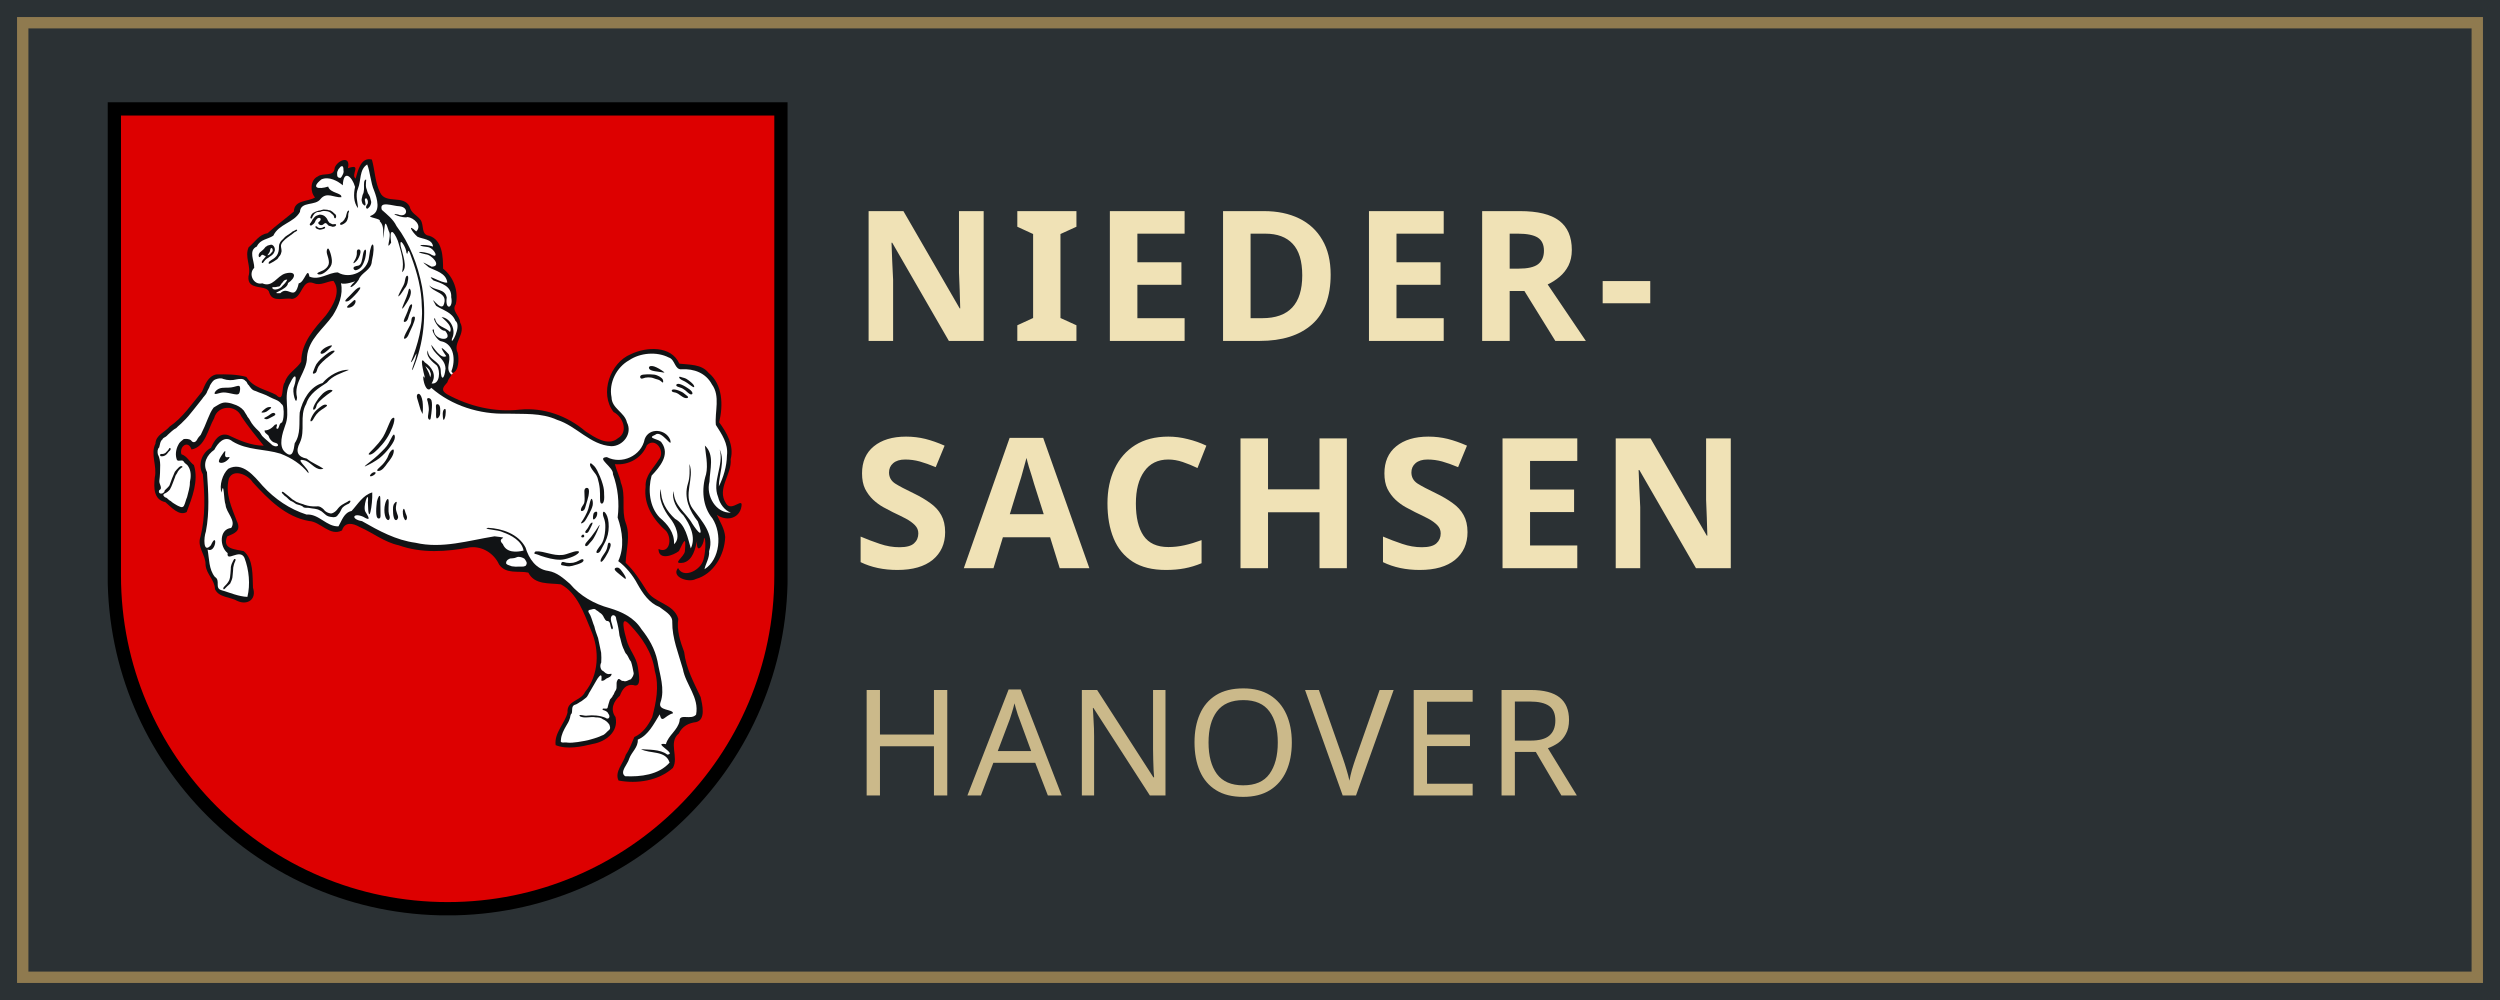
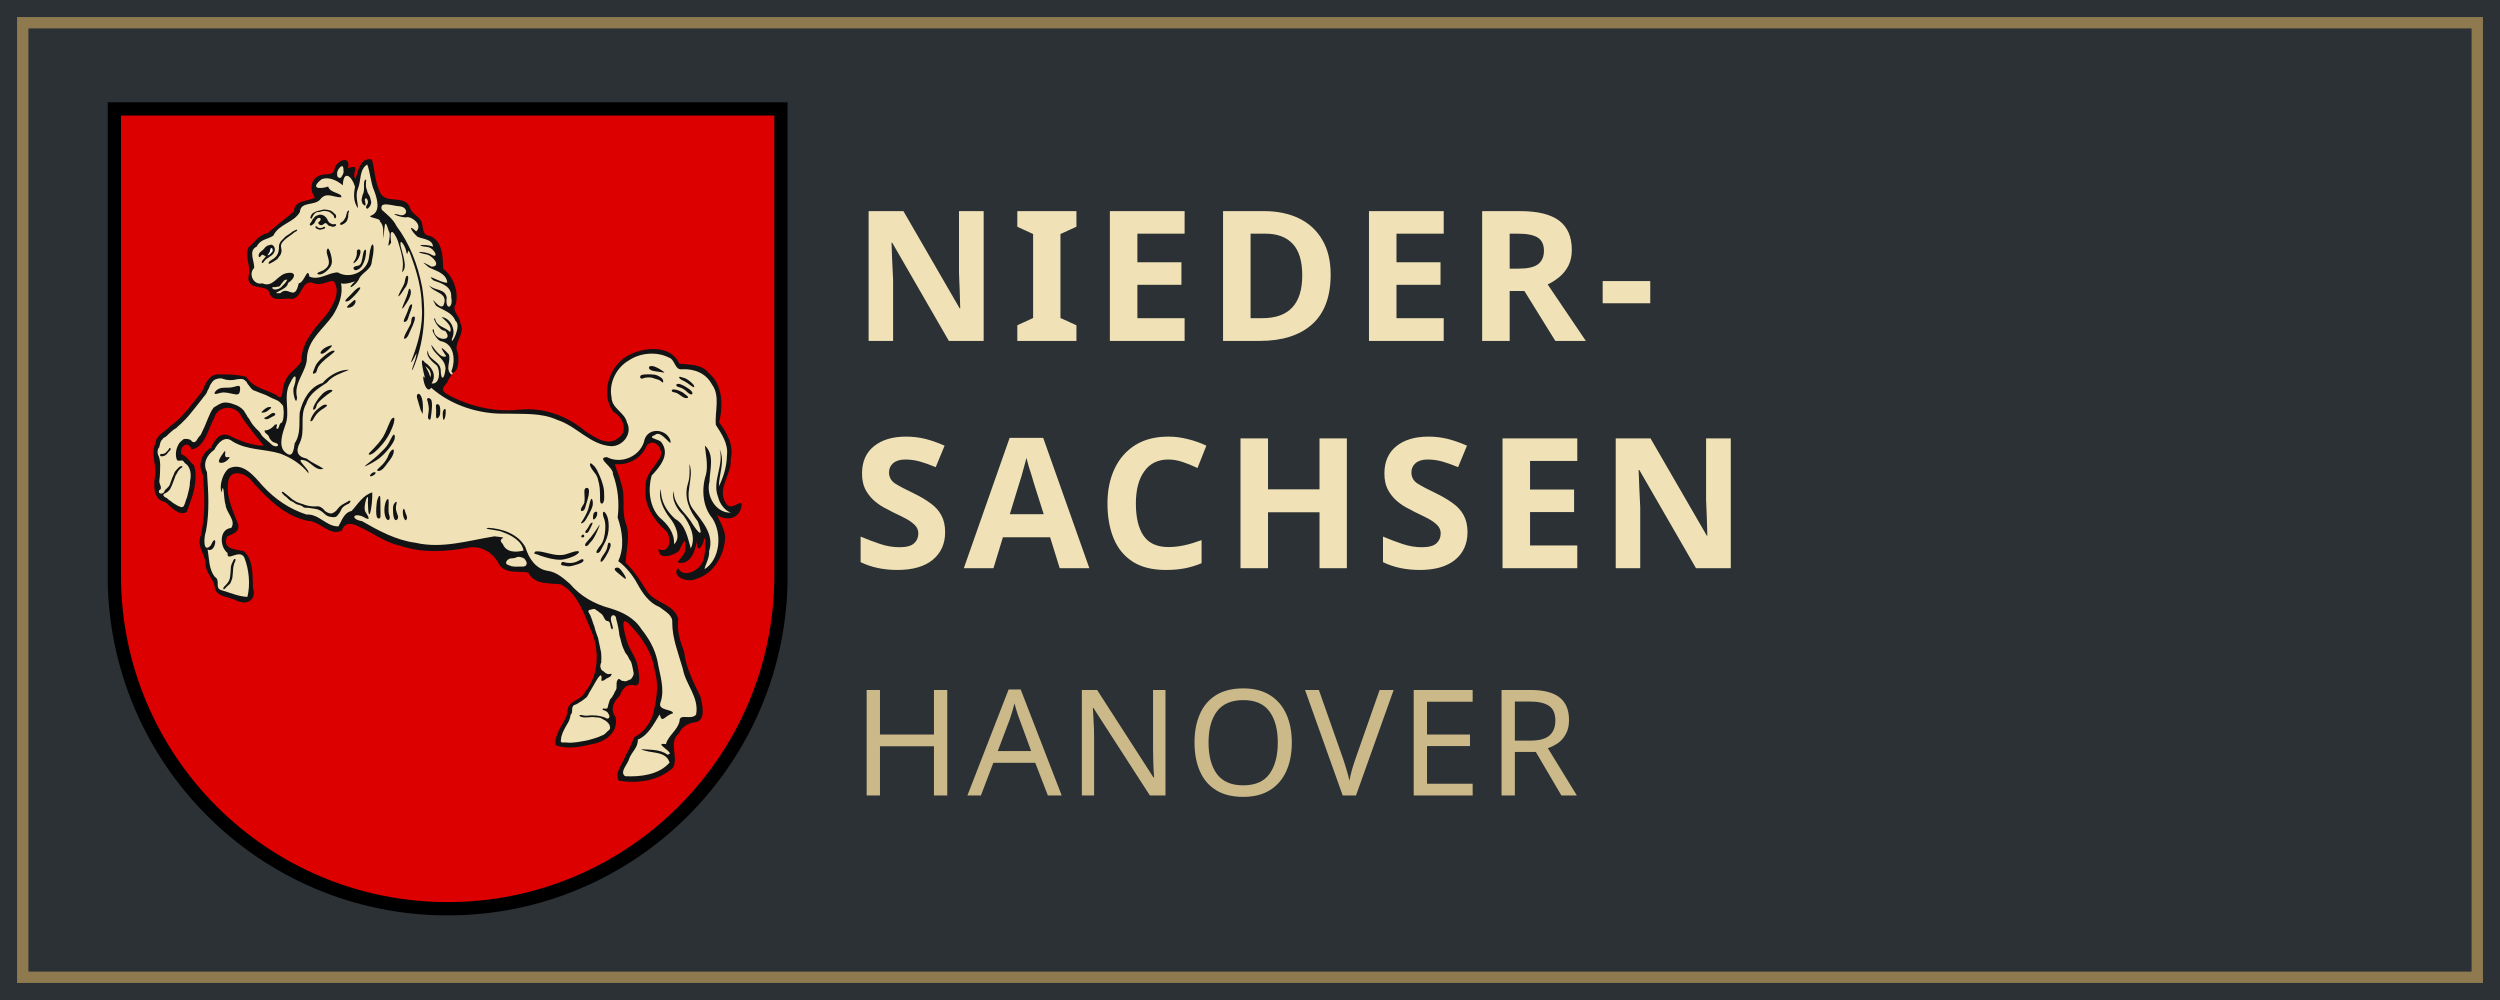
<svg xmlns="http://www.w3.org/2000/svg" width="220" height="88" viewBox="0 0 220 88">
  <defs>
    <symbol id="shield-base" viewBox="0 0 48 600">
      <clipPath id="a">
        <path d="M0 0h407.9v487.83H0z" />
      </clipPath>
      <g fill-rule="evenodd" clip-path="url(#a)" layerName="Untitled">
        <path d="M3.95 3.955v280c.038 110.429 89.57 199.93 200 199.93s199.962-89.501 200-199.93v-280h-400Z" fill="#d00" stroke="#000" stroke-linecap="butt" stroke-linejoin="miter" stroke-width="8" />
        <path d="M206.909 162.412c3.75-1.035 3.968-8.351 3.095-12.07-3.174-6.061 5.222-11.335 1.426-18.259-.174-4.277-5.397-6.805-2.597-10.902 1.868-7.982-1.509-16.607-7.608-21.347-.06-7.134-.343-17.051-8.193-19.708-5.241-.641-3.077-6.051-5.269-9.493-2.329-3.078-5.764-4-6.62-8.12-3.845-7.157-14.349-1.254-17.668-8.309-3.14-6.143-3.16-13.525-4.975-19.822-6.563-1.763-8.403 6.665-9.766 11.398-3.271-2.212 4.225-9.34-4.609-6.213 1.858-8.113-6.297-4.8-7.937-.305-.341 5.86-6.802 2.658-10.243 5.298-4.5 2.041-4.616 9.29-1.572 12.541-4.031 2.694-12.485 1.247-12.693 8.463-5.246 4.455-10.607 8.28-15.802 13.037-4.995.602-7.632 5.393-11.302 8.348-2.67 5.732 1.669 11.415-.11 17.459-1.073 9.322 11.587 4.328 12.514 9.981 1.981 6.109 9.249 2.525 13.603 3.627 6.494-.76 5.658-12.399 13.132-9.416 4.059 1.686 8.22-1.347 11.705-1.41 4.886 6.358-.411 15.166-4.462 20.585-6.764 7.802-14.854 16.382-14.851 27.826-2.74 4.492-8.283 6.869-9.876 12.466-2.235 2.476-.068 12.692-5.232 7.471-6.236-3.315-13.74-4.166-17.813-10.749-5.69-1.618-12.236-1.618-18.108-1.487-4.955 1.07-6.745 6.235-8.486 10.293-5.853 6.97-11.569 15.657-19.386 20.927-2.873 3.446-8.378 5.037-8.56 10.292-3.194 6.298 1.139 13.394-.42 20.3-.62 6.145-.79 13.262 6.383 14.847 3.552 2.967 8.145 8.479 12.765 5.908 3.313-8.826 7.258-18.771 4.353-28.17-2.816-2.063-4.097-5.419-7.534-6.518-1.356-4.722 4.111-8.722 6.072-2.859 8.248-1.469 9.803-12.126 13.57-18.717 2.01-8.004 13.223-8.335 16.351-1.068 4.002 5.93 9.12 12.271 13.388 17.497-7.584-.008-14.683-3.175-21.29-6.327-5.518-1.682-8.428 3.377-10.35 7.624-5.504 2.912-8.085 10.251-4.866 15.895 1.195 12.461 1.597 25.092-1.362 37.225-2.398 6.579 3.178 10.937 2.99 17.141.504 5.68 5.505 8.88 5.65 14.516 2.305 5.139 9.017 4.556 13.5 7.128 6.126 2.753 11.611-1.13 9.308-7.948-.353-7.287.374-17.073-5.54-21.937-4.645-1.215-13.254-.987-9.95-8.844 4.346-1.882 8.706-3.141 5.78-9.263-3.064-8.065-7.11-16.402-4.755-25.443 2.664-6.261 11.58-2.252 14.301 2.19 9.31 10.173 19.768 20.826 33.798 23.254 6.91.352 12.534 9.452 19.789 5.641 1.632-5.34 6.507-4.42 10.6-2.035 7.904 3.446 14.853 9.142 23.418 10.954 13.789 4.945 28.716 3.909 42.87 1.221 7.304-.76 14.328 3.652 17.338 10.292 4.183 6.045 11.686 3.613 17.558 4.88 3.742 7.505 12.617 6.176 19.534 7.051 9.892 5.339 13.829 17.387 18.033 27.408 5.298 11.93 4.832 27.093-3.548 37.167-2.342 5.448-11.085 4.988-10.498 12.275-1.407 6.327-8.131 12.256-7.133 19.632 6.822 2.727 15.245.993 22.3-.736 7.479-1.27 15.673-7.101 13.621-16.15-3.371-4.456-1.144-9.518 2.634-12.808 1.491-3.899 3.563-6.915 7.901-6.404 5.661 2.107 3.197-7.319 2.89-10.712-.804-6.02-5.38-10.511-6.841-16.544-1.14-3.978-4.35-15.751 1.939-8.959 7.317 7.683 13.62 16.689 15.069 27.866 2.718 9.215.782 18.768-1.608 27.713-2.395 4.943-5.715 9.666-10.681 11.856-1.633 3.63-2.766 7.231-5.121 10.635-1.452 5.111-6.936 10.259-4.353 15.477 11.07 2.072 23.93.208 32.592-7.585 3.74-6.465-2.966-15.327 3.591-20.686 2.071-4.318 5.786-6.221 10.328-6.798 5.965-1.358 3.767-10.382 2.761-14.98-4.082-8.704-8.772-17.205-9.913-27.104-2.35-6.298-4.599-13.135-3.511-19.86-2.72-9.379-14.601-9.283-19.132-17.153-3.655-5.781-7.367-11.736-12.473-16.504.292-7.843 3.065-16.18-.001-24.13-2.69-7.558.312-16.209-2.852-23.901-.67-3.909-2.728-7.495-3.585-11.131 8.03.84 16.216-3.607 19.204-11.397 5.149-5.116 11.45 3.872 7.023 8.767-3.002 5.056-8.242 9.456-7.791 16.238-1.396 10.83 4.914 20.047 12.327 26.532 3.805 4.806 1.882 13.874-4.609 10.749.013 7.205 8.977 3.835 12.254 1.258 2.968-5.916 4.443-9.9 3.585.115-.44 3.582-8.515 8.009-.731 6.823 5.581-1.557 6.893-8.344 8.083-13.075-.825 8.442 4.023 3.356 4.097-1.601 1.384-.893 1.048 10.833-.951 14.523-2.348 5.165-11.534 9.655-14.595 3.354-4.432 5.451 6.363 9.037 10.645 6.632 10.557-2.854 17.279-14.344 17.631-25.195-.331-4.963-3.125-9.097-4.975-13.342 5.011 3.656 12.327 2.826 14.411-3.583 2.386-8.825-5.612 2.739-8.998-3.354-5.655-8.775 3.685-17.28 2.852-26.417 2.169-8.256-2.378-16.023-6.912-22.147 2.489-10.196 2.195-22.706-6.365-29.695-4.205-5.304-11.62-4.769-17.522-5.49-4.867-11.003-19.848-10.155-29.116-5.68-12.3 5.025-19.051 23.559-10.316 34.725 5.588 2.817 9.123 11.983 2.524 15.743-6.011 5.034-14.089-.719-19.423-4.193-10.798-9.275-25.098-14.411-39.324-13.02-15.019 1.741-30.425-1.932-43.637-9.164-4.082-2.442-2.5-4.292.109-7.204.628-2.324 2.322-3.583 3.124-5.619l.001-.004Z" />
-         <g fill="#fff">
+         <g fill="#F0E2B6">
          <path d="M206.183 163.387c-3.994-3.525.026-8.056-1.561-12.169-4.991-5.308-5.647-4.873-1.5 1.106-3.229 1.99-7.446-5.039-9.035-6.862 1.108 6.031 8.325 7.625 8.596 14.296-.64 6.599-2.756 7.743-2.926.648-.504-5.451-7.739-5.737-7.645-11.551-1.7 3.31 2.824 7.079 5.377 9.111 2.265 3.255 1.795 11.482-3.182 10.749 3.314-5.198.095-9.913-4.06-12.655-3.427-4.737-.885 5.532.182 9.72-2.745-5.823-.09 10.74 3.68 5.525 12.333 10.873 29.255 16.022 45.299 15.517 10.117.347 20.68-.652 30.251 3.735 11.692 3.695 19.793 15.041 32.468 15.789 6.863.109 12.949-7.448 9.39-14.274-1.332-6.043-9.105-8.296-9.23-15.046-1.784-8.746 3.121-18.125 10.535-22.224 6.639-4.523 16.611-5.353 23.82-1.662 3.873 1.178 3.402 7.529 7.821 7.075 7.216-.427 14.397 2.193 18.033 9.034 5.225 7.067 1.625 16.381 2.378 24.321 3.454 5.527 7.57 11.166 6.657 18.412-.122 6.465-2.117 13.097-4.864 18.527.06-7.412 3.872-15.015.512-22.185 2.67 9.63-4.758 19.05-.952 28.513 1.016 4.258 4.121 8.244 7.682 9.377-8.828.452-15.142-9.927-12.857-18.628.17-7.178 3.234-16.092-2.761-21.626.353 4.447 2.063 11.686.695 17.268-2.842 8.888-2.137 19.329 3.841 26.456 5.924 9.243 4.619 24.578-4.756 30.495.416-2.792 3.186-6.976 2.743-10.825 3.376-10.196-4.589-18.358-9.84-25.502-6.021-8.204 1.291-18.285-1.975-26.874.181 3.073.402 8.127-.914 11.931-2.551 8.317 1.042 16.423 5.994 22.604 3.895 10.856.178 6.76-3.383 1.263-3.639-6.46-11.286-10.968-11.061-19.446-1.695 4.754 2.035 11.112 5.78 14.524 3.863 5.448 7.705 13.037 4.426 19.822-1.814-6.04-3.089-14.335-9.437-17.725-4.993-4.534-8.785-10.633-8.45-17.917-2.046 5.359 1.729 12.784 5.304 17.345 3.311 3.883 6.977 11.985 2.523 15.78.372-6.885-3.892-12.008-8.632-16.01-6.136-6.388-7.123-16.748-4.829-25.121 4.734-5.068 11.297-12.474 6.036-19.784-1.373-2.488-9.574-2.459-3.877-4.727 3.898-3.369 10.631 9.258 8.998 3.011-2.651-6.603-12.736-7.438-15.289-.457-1.974 10.231-13.92 15.421-22.716 10.826-6.896.437 4.209 5.96 3.658 10.254 3.011 8.107 3.954 17.265 2.817 25.998 2.95 8.331 4.16 18.002.357 26.165 4.426 3.245 8.709 8.368 11.531 13.708 3.18 5.664 7.003 11.394 13.241 13.838 2.975 2.389 7.927 4.763 7.645 9.072-.121 9.568 3.756 18.921 6.364 28.094 1.702 9.518 9.889 16.924 7.937 27.37-2.99 3.524-10.034-.895-9.915 3.8-1.056 5.534-6.77 8.623-8.191 13.926-8.798-1.329 7.047 5.934.821 6.276-4.298-3.425-11.823-2.831-15.782-3.265 5.518 2.931 14.854.564 17.157 8.074-6.491 7.357-17.479 8.601-26.631 8.165-3.643-2.423 1.577-7.231 2.379-10.482 1.483-4.176 5.47-6.778 5.172-11.48 6.323-2.571 9.658-9.514 13.154-15.166 1.393 5.955 2.927.72 7.971-.633.053-2.638-9.279-1.359-7.532-6.457 2.885-7.998-.454-16.823-1.783-24.892-1.58-7.402-5.115-13.468-9.629-19.136-4.408-6.964-11.655-10.369-19.093-12.618-9.209-2.476-17.718-7.347-23.741-14.524-3.94-3.385-7.814-6.946-13.132-7.813-7.181-.94-11.555-7.282-13.571-14.028-4.277-8.177-14.179-11.451-22.497-11.817-4.096.819 6.445 1.139 8.889 2.63 5.085 1.806 11.383 5.186 12.437 11.017-4.23 1.079-10.353 1.403-12.437-3.889-4.606-4.475 5.959-3.347-4.974-4.658-15.623 2.492-31.516 7.6-47.415 3.873-11.623-1.524-22.074-7.201-32.108-12.976-6.948-1.148-5.539-5.307.659-2.668 4.093 2.472 4.182 1.444 1.499-2.745-2.086-2.774 2.173-14.694 1.366-5.833.301 15.933 2.955 1.151 2.621-5.984-5.653 1.655-8.599 7.036-12.4 11.131-4.561.947-5.845 5.754-7.864 9.225-7.25.249-11.689-7.636-19.204-7.09-10.077-3.239-18.992-9.269-26.3-17.23-5.102-5.826-12.127-14.787-20.666-10.216-3.513 3.292-5.352 9.891-4.06 14.295 1.573-8.198 1.323 4.631 2.487 7.281.325 4.803 6.526 9.496 3.364 13.913-7.351.768-6.96 11.395-2.12 15.095-.826 5.746 7.301-2.938 10.058 2.783 2.78 7.252 3.63 16.079 1.793 23.481-5.216-.158-10.819-2.649-15.657-4.041-4.188-1.263-.29-5.834-3.84-7.928-3.7-4.536-3.363-10.878-4.39-16.43 5.355 2.479 6.03-11.705 1.975-2.554-4.77 5.255-4.317-4.628-3-8.271 2.298-11.683 1.453-23.922.66-35.605-2.818-5.369.138-10.486 4.389-13.418 2.132-4.051 6.221-8.947 10.936-5.032 8.874 5.432 19.21 4.398 28.788 7.357 6.516 2.518 12.42 6.259 16.753 11.741 1.049-2.463-9.955-9.967-1.683-7.548 3.521 1.378 6.474 6.447 10.681 4.803-2.831-1.959-7.002-3.495-9.985-6.022-5.451-1.028-6.971-4.236-4.134-9.606 3.475-7.316-.457-15.994 3.794-23.243 1.868-6.178 7.606-9.577 12.384-12.738 3.423-4.27 8.564-5.644 13.268-7.666-5.135-.428-11.983 3.226-15.838 7.891-7.503 2.132-12.009 10.06-13.718 17.725-.454 6.356.732 12.87-2.991 18.4-.609 4.129-1.219 9.619-5.86 5.272-4.034-3.554-1.557-11.217.145-15.972 3.368-8.163-1.648-17.619 3.001-25.579 3.266-6.822 4.28-3.516 2.289 2.32-1.432 2.604 1.448 12.827 1.808 6.448-2.292-8.983 6.07-15.502 5.96-24.153.842-10.785 10.003-17.029 15.512-25.022 3.443-5.531 6.376-12.411 4.901-19.365 2.225 1.284 9.223-1.367 8.523-1.144-5.892 5.331-1.175 4.243 2.085-.876 1.533-4.48 7.719-5.7 7.901-11.131 2.64-11.431-.279-14.17-1.661-2.614-.758 8.755-11.475 13.687-18.75 9.323-5.767.045-10.949 5.018-17.045 2.516-1.105-6.5-2.871 3.554-6.402 4.04-2.542 11.362-6.189.955-11.047 5.909-7.39.329 4.443-1.823 4.609-6.099 4.729-3.031 5.391-7.585-1.646-5.718-4.935 1.465-7.665 8.666-13.753 5.908-5.3 1.288-8.634-5.71-4.865-9.301.123-4.293-3.736-10.346 1.574-12.808 2.003-4.39 6.525-4.243 9.876-6.48 3.285-7.075 12.428-7.776 15.974-14.257.427-6.705 9.285-3.302 12.448-7.853 3.704-4.337 8.026-.64 12.363-.953.722-2.701-6.759-2.322-7.865-6.403-5.721 1.81-10.776 1.007-4.022-4.331 4.502-1.957 9.779.994 12.801 3.568.35-9.737 5.557-5.427 7.352.953-.939 4.207-1.015 9.368 1.792 12.77-.056-3.032-1.822-7.752-.036-11.816 1.959-4.688.707-11.463 5.523-14.409 1.782 4.387 2.029 10.838 4.193 15.782 1.748 4.636 4.183 12.498-1.816 14.904-3.087 1.079 6.345 1.712 5.158 3.355 2.72 2.598 2.065 6.96 1.903 10.406 1.386-5.411.479-14.408 3.511-4.46 2.07 2.659-2.475 12.76 1.426 6.938-1.274-9.071 1.372-7.71 4.033-1.046 1.722 6.018 4.184 12.558 2.441 18.734 3.783-2.386.22-11.146-.732-15.515-1.048-6.57 3.466 1.132 3.402 3.736 1.181 3.317.292-5.657 2.926 2.554 3.542 9.573 6.197 19.448 6.317 29.802.918 11.553-2.42 22.867-6.571 33.476 1.532-.083 4.754-10.254 2.744-1.906-.382 1.468-3.306 8.96-1.463 5.909 6.539-15.288 8.202-32.676 5.454-49.206-2.564-13.332-7.42-25.955-15.333-36.487-1.953-4.131-5.653-6.92-8.815-9.759-1.87-5.72 6.791-2.21 10.608-2.135 5.989.604 4.752 7.287-1.024 4.88-6.207-1.158 3.602 2.725 5.825 1.564 3.671.357 9.074 5.098 5.222 8.652-5.707-5.222-2.504.415.732 3.164 3.126 1.52 8.89 1.289 9.364 5.908-5.132-1.765-12.329-.75-3.402.267 4.28.416 7.777 8.097 1.537 4.117-4.537-1.623-10.769-1.526-2.451.267 3.49.21 9.931 7.269 3.438 7.433-4.401-2.25-7.452-4.33-1.646.38 4.116 2.158 10.368 3.341 11.084 9.15-3.142.78-13.912-6.435-8.34-1.296 4.603 1.632 11.118 3.382 10.681 10.025 1.473 7.089-3.893 8.071-2.671.267-1.043-5.61-7.479-4.002-10.534-7.357 2.184 4.478 11.104 4.109 8.925 11.017-1.476 6.526-10.313-8.483-4.792 1.258 4.137 2.758 9.495 3.756 11.596 9.034 4.158 2.864-3.24 16.139-2.049 10.711 2.653-5.049-.784-12.438-6.255-12.96 2.29 2.082 6.79 5.603 5.085 8.958-2.909-3.134-8.036-2.985-8.999-8.043-2.147-1.481 2.266 7.599 6.072 7.319 5.812 7.03-7.206 6.012-6.765-.676-2.583-1.388 1.785 7.085 4.79 7.042 7.489 1.835 8.248 11.562 5.767 17.716-.309 1.017 1.919 1.308-.072 2.191l-.002-.002Z" />
          <path d="M246.718 272.757a6.597 6.597 0 0 1 3.317 1.114c.474.493.762 1.144 1.105 1.733.293.515.326 1.138.091 1.682-.128.464-.426.921-.913 1.002a2.969 2.969 0 0 1-1.637.297c-1.392-.007-2.786.043-4.178.044-.668-.127-1.352-.092-2.015-.202-.79-.31-1.587-.594-2.391-.864-.361-.129-.637-.418-.953-.632-.206-.6-.119-1.22.248-1.717.357-.606.975-.983 1.569-1.299.471-.242.999-.287 1.515-.261.856-.062 1.734-.153 2.524-.524.545-.226 1.122-.447 1.718-.373ZM140.166 38.38c.319-.008.724-.08.938.233.37.668.312 1.464.349 2.206.253.92-.063 1.884-.497 2.686-.315.599-.585 1.243-1.06 1.729-.392.261-.869.087-1.28-.023-.584-.209-.964-.852-.934-1.487-.047-.764-.129-1.565.166-2.291.162-.42.328-.841.55-1.23.158-.269.411-.45.612-.678.206-.263.356-.58.62-.79m-31.946 67.638c-.186.878-.864 1.493-1.344 2.2-.424.569-1.033.946-1.459 1.513-.472.614-1.038 1.154-1.711 1.517-.76.422-1.608.702-2.468.745-.494-.068-1.081.056-1.465-.359l-.527-.46c-.145-.441.35-.691.705-.625.56.108 1.137.002 1.696-.085.445-.069.868-.27 1.324-.24.355.008.748-.105.926-.453.324-.447.683-.874.927-1.377.711-.518.987-1.484 1.761-1.933.487-.324 1.075-.455 1.648-.446m-74.294 95.1c.977-.493 1.94-1.055 2.656-1.979 1.653-1.407 3.128-3.073 5.084-4.02 1.228-1.364 2.788-2.413 4.007-3.804 2.273-2.121 4.28-4.5 6.175-6.975 1.74-2.307 3.673-4.455 5.39-6.784.736-1.243 1.996-2.233 2.647-3.562.484-1.6 1.634-2.892 2.035-4.547.892-1.368 1.68-2.928 3.21-3.512 1.552-.565 3.225-1.016 4.793-.249 2.613.873 5.24.887 7.846.236 1.84-.327 4.124-.725 5.446.975 1.02.486.91 1.829 1.856 2.413 1.037 1.503 2.117 3.146 3.968 3.52 2.843 1.312 5.911 2.021 8.636 3.64 2.365 1.361 5.355 1.75 7.045 4.181 1.512.903 1.12 3.041 1.38 4.566-.01 2.214-.006 4.487-.968 6.508-1.755.489-1.523 2.426-2.419 3.769-2.68.498 1.226-3.674-1.876-2.361-1.574 1.835-3.7 3.462-6.197 3.4-.15 2.059 2.365 2.132 2.675 4.038.486 1.225 1.404 2.264 2.471 2.949 1.034.552 3.069.478 2.906 2.136-.851.913-3.2.25-4.031-.864-1.812-1.689-3.834-3.169-5.528-4.965-.734-.977-1.18-2.253-2.177-3.047-1.986-1.866-3.877-3.915-5.122-6.343-.445-1.122-1.465-1.748-1.863-2.924-.623-.996-1.214-1.815-1.774-2.84-1.68-2.02-3.94-3.215-6.355-3.925-1.528-.632-3.258-.905-4.858-.974-2.617.069-4.704 1.789-6.9 3.039-1.522 1.983-2.517 4.289-3.458 6.609-1.302 3.309-2.68 6.585-4.293 9.75-.835.856-1.644 1.801-2.208 2.928-.896 1.693-2.53 2.101-3.601.388-1.22-.977-2.974-.927-4.374-.778-1.2.992-2.662 1.932-3.284 3.471-1.462 2.707-1.976 6.218-.796 9.098 1.012 1.255 3.416-.736 4.198 1.205.66 1.066 1.983 1.429 2.528 2.564 1.878 2.762 1.72 6.354 1.031 9.511.088 3.108-1.04 6.039-1.7 9.026-.777 1.661-1.045 3.568-1.88 5.16-.975 1.712-2.827.306-4.121-.23-1.287-.834-2.67-1.46-3.747-2.563-.968-.412-1.678-1.235-2.517-1.927-.989-.144-2.91-1.676-1.416-2.534 1.32-.488 2.51-1.414 3.38-2.524 1.305-2.25 2.033-4.915 3.07-7.36.213-1.308 1.288-2.098 1.665-3.326.758-1.139 1.722-2.135 2.905-2.809-1.102-1.84-3.5 1.572-4.66 2.881-1.22 2.63-2.27 5.414-3.233 8.178-.748 1.172-1.96 2.022-2.837 2.968-.35 2.705-4.534 2.564-3.284-.151 2.357-1.021-.256-3.722.037-5.533.42-3.148.498-6.341.514-9.501-.058-2.226-.343-4.485-1.41-6.463-.26-1.421-.35-3.087.796-4.115.538-1.697.52-3.743 2.05-4.897.048-.401.376-.554.62-.781M302.33 342.933c-.995-.062-1.866.43-2.812-.056-1.136-.292-1.8-1.566-2.932-1.976-1.185-1.247-1.283-3.247-.485-4.752.132-1.945.089-3.897-.054-5.893-.518-2.94-1.306-5.829-1.83-8.754-.803-2.33-1.749-4.604-2.244-7.033-.935-2.13-1.432-4.438-2.379-6.565-.336-.988-2.145-2.652-.617-3.299 1.331-.095 3.009-1.297 4.038.045.732.381 1.502.948 2.137 1.543 1.196.659 2.088 1.726 2.594 3.036.6.862.967 2.167 2.199 2.001 1.8.312 1.415 2.785 2.111 4.154.351 1.743 1.398.404.896-.755-.38-1.908-1.509-3.824-.918-5.772.8-2.111 3.164-.895 3.047 1.202a58.328 58.328 0 0 1 1.962 9.897c.836 2.459 1.16 5.149 2.227 7.502.723 1.198.958 2.872 2.09 3.793 1.061 1.335 1.427 3.104 2.598 4.36.765 2.245 1.174 4.663 1.629 7.011-.077 1.434-.857 2.468-1.684 3.551-1.535.427-2.943 1.782-4.604.995-1.481.436-2.491-2.584-3.532-.278-1.064 1.881.2 4.154-.985 5.996-.842.901-.876 2.344-1.804 3.205-.24 1.176-1.589 1.693-1.853 2.916-.467 1.453-.944 2.902-1.254 4.401-.535 1.138-3.528-.515-2.87 1.167 1.291.405 2.749.799 3.324 2.22 1.635 1.943.141 4.036-1.814 2.447-3.447-1.363-7.25-1.645-10.885-1.227-1.211.445-5.981-1.377-4.217.467 3.023 1.413 6.288-.122 9.408.578 1.489.027 3.037.075 4.244 1.105 1.601.646 2.922 1.748 3.9 3.22.385 1.121.903 2.409-.22 3.292-1.402 1.051-2.373 2.777-4.155 3.23-2.025 1.009-4.201 1.655-6.35 2.271-2.674.879-5.495 1.212-8.261 1.694-2.087.235-4.187.584-6.27.319-1.316-.43-4.52.906-3.781-1.64.193-3.125 1.714-5.912 3.227-8.54.78-1.246 1.523-2.482 1.963-3.908.575-1.105.205-2.569 1.264-3.408.557-1.656-.261-4.109 1.553-5.063 1.704-.362 2.961-1.647 4.48-2.403.757-.614 1.488-1.105 2.258-1.725 1.494-1.018 1.821-2.879 2.866-4.262 1.207-2.166 2.487-4.288 3.738-6.436.491-.876.995-1.638 1.696-2.395 1.702-1.832 1.392 1.363 1.173 2.587 1.522.424 2.071-.606 3.212-1.317 1.231-.465 2.88-1.154 2.983-2.72m-111.792-184.66c.23.226.507.396.748.611.265.236.546.455.802.701.267.3.552.584.808.894.11.146.229.286.288.464.105.212.18.435.241.665.082.283.245.533.322.819.161.489.235 1.042.035 1.531-.076.286-.133.58-.223.859-.062.124-.119.225-.125.011-.216-1.059-.582-2.082-1.028-3.058-.562-1.2-1.251-2.328-1.868-3.497Z" />
        </g>
        <path d="M155.02 46.345c-.791.068-1.091.98-1.171 1.682-.271 1.888.174 3.822-.267 5.692-.032.716-.449 1.29-.683 1.927-.144.81-.402 1.592-.528 2.405-.124.746.01 1.503.285 2.194.064.454.321.826.672 1.086l.631.567c.867.224.858-.877.598-1.42.053-.741-.367-1.416-.256-2.142-.037-.762 1.105-.966 1.287-.23.57.803.679 1.911.346 2.839-.33.441-.652.918-.845 1.44-.377.705.229 1.9 1.035 1.296.595-.53 1.19-1.118 1.496-1.888.372-.855.683-1.875.285-2.781-.117-.663-.316-1.283-.485-1.93-.145-.701-.64-1.238-.883-1.885-.393-.398-.508-.928-.707-1.438a9.457 9.457 0 0 1-.522-1.735c-.339-.624-.322-1.352-.419-2.046-.006-.748.001-1.51.085-2.27.112-.449.162-.907.046-1.363Zm-25.307 17.956c-.713.26-1.494.242-2.18.593-.638.055-1.266.139-1.85.429-.881.182-1.644.684-2.446 1.078-.87.544-1.303 1.559-1.586 2.528-.32.766.749 1.24.959.393.212-.65.569-1.221.934-1.785a3.697 3.697 0 0 1 1.216-1.217c.509-.26 1.037-.602 1.631-.485.718.052 1.425-.138 2.068-.461.681-.218 1.417-.193 2.116-.114.671.124 1.375.082 2.004.403.802.231 1.429.818 2.01 1.41.571.352 1.055.933 1.211 1.62-.13.67.73 1.383 1.067.56.387-.737.188-1.746-.489-2.224-.475-.326-.933-.636-1.258-1.138-.556-.251-.961-.769-1.538-.98-.581-.212-1.236-.07-1.777-.423-.663-.088-1.346-.007-2-.13l-.092-.057Zm14.807.61c-.322.337-.798.533-.898 1.052-.31.716-.386 1.508-.633 2.246.009.358-.215.668-.33.99-.375.23-.328.679-.577.992-.255.27-.345.64-.663.84-.343.324-.619.766-1.091.893-.328.202-.682.403-.871.765-.137.4.09.97.573.883.51-.05.968-.31 1.411-.56.315-.087.567-.356.813-.542.371-.193.62-.507.881-.827.206-.254.45-.501.489-.845.107-.251.201-.487.31-.734.101-.258.059-.701.26-.968.056-.355.155-.704.077-1.065a5.86 5.86 0 0 1 .535-2.627c.071-.208-.108-.425-.286-.493Z" />
        <path d="M127.114 67.424c-.643.256-1.32.38-1.963.694-.721.381-1.332.99-1.764 1.699-.5.347-.648 1.018-.977 1.507-.271.57-.702 1.025-1.056 1.532-.511.646.418 1.528.986.947.53-.395 1.138-.654 1.529-1.236.452-.454.605-1.118.902-1.684.334-.482.769-1.017 1.261-1.366.541-.212 1.369-.33 1.685.31.225.725-.318 1.433-.865 1.816-.698.278-.689 1.205-.052 1.56.515.58 1.313.603 1.992.41.696-.232 1.059-1.082 1.832-1.11.433-.12.664.314.95.557l1.063 1.035c.823.07 1.579.44 2.364.633.673-.05 1.509-.175 1.921-.792.458-.705-.402-1.026-.941-.805-.474-.031-1.003.236-1.429-.056l-1.585-.81c-.574-.722-1.102-1.497-1.411-2.385-.386-.658-.98-1.168-1.541-1.656-.86-.568-1.89-.81-2.901-.8Zm-2.411 6.94c-.067.255-.118.533.003.78.228.496.737.74 1.2.937.393.157.799.289 1.212.379.555.063 1.093-.13 1.623-.27.287-.032.552-.164.835-.223.352-.104.745-.297.853-.696.069-.201-.077-.38-.129-.563-.466-.01-.916.164-1.302.426-.208.136-.439.242-.689.238-.345.044-.689.116-1.039.1-.366.037-.688-.177-1.03-.27-.137-.142-.388-.157-.44-.383-.124-.216-.366-.33-.593-.392a2.419 2.419 0 0 0-.504-.063Zm-11.565 2.025c-.732.505-1.546.843-2.341 1.22-.819.85-1.891 1.4-2.842 2.05a9.813 9.813 0 0 0-2.732 2.364c-.812.732-1.555 1.45-1.989 2.484-.704 1.173-.4 2.622-.586 3.927-.182 1.758-.86 3.53-2.221 4.654-.92.934-2.19 1.36-3.125 2.26-.677.225-1.29 1.794-.11 1.508 1.596-.74 3.081-1.71 4.513-2.741.622-.587.882-1.472 1.561-2.012.54-.715.812-1.607 1.007-2.48.15-1.228-.364-2.417-.344-3.633.138-1.13.841-2.041 1.603-2.804 1.268-1.392 2.861-2.4 4.348-3.512.865-.497 1.53-1.268 2.353-1.818.548-.13 2.192-1.062 1.018-1.446l-.113-.02v-.001Zm-15.217 9.064c-.667.06-1.265.46-1.94.468-.35.466-.962.539-1.343.928-.363.57-.85 1.01-1.288 1.508-.508.47-1.046.904-1.566 1.359-.588.33-.95.97-1.178 1.609-.122.502-.135 1.154.25 1.538.46.25.784-.317 1.02-.64.263-.445.755-.887 1.29-.683.484.17.856.674 1.404.637.67.337-.306.976-.563 1.312-.216.506-.735.729-.957 1.216-.394.435-.97 1.212-.397 1.743.644.14.893-.723 1.261-1.093.415-.637 1.01-1.12 1.59-1.582.516-.272 1.037-.507 1.436-.962.436-.345.97-.524 1.374-.92.458-.285.763-.757 1.134-1.148a7.22 7.22 0 0 0 .815-1.773c.072-.69.012-1.396-.29-2.021-.385-.732-1.026-1.454-1.874-1.512l-.089.003-.089.013Zm34.238 2.293c-.436.007-.768.977-.768 1.868 0 .95.304 1.796.695 3.087.391 1.292.874 3.11.476 4.537-.457 1.494-1.683 2.663-3.183 3.545-1.499.746-3.157 1.278-3.548 1.753-.325.476.612.965 1.719.763 1.109-.137 2.282-.818 3.585-1.906 1.24-1.087 2.588-2.45 3.109-4.08.521-1.698.202-3.555-.256-5.526-.456-1.836-1.189-3.663-1.646-4.003-.065-.043-.12-.04-.183-.038Zm18.436.537a1.103 1.103 0 0 0-.768.266c-.521.543-.302 1.68-.366 2.63-.067.952-.347 1.697-.805 2.783-.585 1.086-1.431 2.385-1.243 2.593.261.136 1.628-.801 2.67-2.364.978-1.63 1.767-3.762 1.573-4.917-.122-.68-.591-.973-1.061-.991Zm3.921.146c-.289.04-.635.473-.878 1.067-.393 1.019-.58 2.509-.841 4.003-.261 1.563-.668 3.064-1.317 3.812-.654.746-1.559.816-2.341.953-.796.183-1.447.442-1.646.99-.195.477.184 1.389 1.097 1.526.849 0 2.369-.613 3.476-1.906 1.108-1.36 1.892-3.33 2.414-5.3.457-2.037.635-4.017.439-4.764-.098-.28-.229-.405-.403-.381Zm25.12 15.626c-.245.034-.496.274-.659.648-.457.747-.516 2.094-.841 3.317-.327 1.222-.916 2.334-1.829 3.964-.784 1.549-1.81 3.51-1.939 4.193-.196.681.519.063 1.171-.686.652-.747 1.235-1.767 1.756-2.516.457-.815.895-1.401 1.353-1.944.391-.612.782-1.223 1.171-2.516.326-1.223.596-3.073.402-3.888-.098-.442-.341-.606-.585-.572Zm-28.678 7.014c-.343.076-.78.3-1.171.572-.848.543-1.506 1.224-2.158 1.906-.655.744-1.299 1.415-2.341 2.439-1.044 1.021-2.482 2.371-2.743 3.05-.196.681.851.599 1.828.191.913-.477 1.758-1.395 2.671-2.211.91-.951 1.867-1.849 2.78-2.935.914-1.09 1.783-2.309 1.719-2.783 0-.239-.243-.305-.585-.229Zm30 .769c-.391.135-.523 1.423-.914 2.782-.391 1.427-1.12 3.124-1.902 4.956-.784 1.915-1.696 4.036-1.427 4.231.259.134 1.641-1.726 2.817-3.697 1.239-1.97 2.211-4.048 2.341-5.68.199-1.631-.524-2.661-.915-2.592Zm-32.774 6.782c-.415.065-1.062.73-1.976 1.563-1.108.883-2.568 2.125-2.633 2.668-.071.549 1.302.552 2.414.076a4.436 4.436 0 0 0 2.487-2.401c.389-.884.245-1.77-.146-1.906-.049-.017-.087-.01-.146 0Zm34.12 2.598c-.244-.026-.587.202-.914.61-.588.883-1.05 2.461-1.573 3.888-.585 1.494-1.228 2.832-1.683 3.85-.444 1.086-.693 1.854-.365 2.135.288.242 1.211.043 1.719-.686.585-.613.802-1.703 1.39-3.469.652-1.767 1.689-4.296 1.756-5.451.065-.577-.085-.851-.33-.877Zm1.358 7.356c-.35-.009-.764.193-1.024.533-.458.678-.391 1.841-.585 2.859-.199 1.019-.668 1.893-1.646 3.66-.96 1.695-2.398 4.33-2.597 5.489-.261 1.156.788.894 1.573.076.782-.745 1.232-1.98 1.755-3.202.521-1.222 1.113-2.371 1.829-4.002.655-1.7 1.484-3.736 1.354-4.689-.033-.509-.308-.716-.659-.724Zm-49.349 17.297c-.602-.054-2.231.522-3.658 1.296-1.498.829-2.727 2.103-2.926 2.859-.261.748.441 1.101 1.353.762.913-.272 2.054-1.237 3.292-2.325 1.174-1.087 2.383-2.244 2.122-2.516a.31.31 0 0 0-.183-.076Zm1.475 3.135c-.326-.052-.876.063-1.463.267-1.108.476-2.265 1.222-3.439 2.172-1.174.885-2.277 1.901-3.255 2.783-.902.964-1.697 1.77-2.341 2.783h-.037c-.653 1.088-1.145 2.45-1.536 3.469-.457 1.086-.81 1.91-.549 2.249.261.272 1.205.001 1.793-.61.456-.611.654-1.617.914-2.364.327-.883.754-1.594 1.536-2.477.783-.885 1.853-2.004 3.548-3.431 1.762-1.427 4.222-3.264 4.939-4.079.326-.475.216-.711-.11-.762Zm190.023 9.258c-.498.068-.824.266-.988.572-.326.542.026 1.429 1.134 1.906 1.173.543 3.194.749 4.499.953 1.434.135 2.15.351 2.671.419.456.086.727.07.914-.076-2.085-1.632-4.522-3.002-6.218-3.545-.847-.238-1.515-.297-2.012-.229Zm-2.412 4.989c-1.566.07-2.998.141-3.584.686-.652.543-.366 1.558.219 1.83.588.204 1.481-.263 2.524-.534 1.1-.219 2.36-.21 3.402-.076 1.043.136 1.903.567 2.816.839.979.272 1.925.486 2.707 1.029.782.476 1.318 1.211 1.646 1.144.197-.136.245-1.157-.146-1.906-.391-.747-1.23-1.21-2.012-1.754-.912-.476-1.77-.9-3.073-1.105-1.305-.203-2.935-.153-4.499-.153Zm19.782 1.415a.35.35 0 0 0-.219.115c-.261.273 0 .781.585 1.257.654.543 1.774.981 2.817 1.525.995.537 1.811 1.2 2.853 1.944.978.748 2.103 1.517 2.56 1.449.325-.135.003-1.113-.585-1.792-.521-.682-1.244-1.132-1.829-1.677-.654-.476-1.237-1.01-2.085-1.487-.782-.475-1.922-.749-2.707-.953-.684-.205-1.118-.397-1.39-.381Zm-.878 4.27c-1.012.013-1.383.667-1.097 1.143.259.544 1.436.736 2.414 1.144.977.272 1.809.815 2.853 1.563.995.878 2.233 2.098 3.146 2.439.849.274 1.432-.206 1.171-.953-.197-.746-1.189-1.763-2.817-2.782-1.566-1.087-3.824-2.311-5.194-2.516a2.804 2.804 0 0 0-.476-.038Zm-2.926 3.354c-1.043.07-1.187.849-.731 1.258.457.475 1.559.452 2.341.724.901.342 1.641.839 2.414 1.449.912.612 1.911 1.404 2.89 1.677.978.272 1.938.058 1.938-.419.065-.408-.835-.997-1.682-1.677-.782-.612-1.447-1.287-2.817-1.83-1.305-.68-3.311-1.249-4.353-1.182Zm-205.755.232c-.239-.001-.487.042-.731.076-.978.203-1.779.668-2.561 1.144-.848.543-1.464 1.153-2.377 2.173-.984 1.012-2.087 2.428-3 4.002-.978 1.563-1.785 3.331-1.719 4.079 0 .746.788.535 1.244-.076.522-.544.654-1.427.914-2.173.26-.747.649-1.285 1.756-2.44 1.107-1.088 2.935-2.658 4.499-3.812 1.631-1.223 3.054-1.962 3.183-2.439.098-.356-.489-.531-1.207-.534h-.001Zm52.896 2.403c-.534.012-.976.518-1.024 1.182-.13.883.347 2.059.805 3.621.521 1.563.971 3.511 1.427 4.803.459 1.199.958 1.942 1.207 2.516.258-2.76.235-5.448-.037-7.548-.393-2.444-1.11-3.909-1.829-4.383-.195-.12-.37-.195-.549-.191Zm5.853 2.549a.866.866 0 0 0-.476.153c-.52.34-.208 1.074.183 2.363.261 1.225.65 2.99.586 4.689-.129 1.635-.571 3.321-.513 4.346.133 1.155.856 1.645 1.244 1.372.393-.271.456-1.298.585-2.249.13-.884.271-1.77.403-3.469.194-1.766.31-4.405-.147-5.832-.44-1.018-1.278-1.395-1.865-1.373Zm5.373 3.66c-.257.011-.512.113-.659.343-.324.542-.102 1.846-.036 3.545 0 1.766-.208 3.781.183 4.46.398.61 1.299-.253 1.755-1.144.521-.814.513-1.827.513-3.049 0-1.155.008-2.577-.513-3.393-.325-.508-.815-.78-1.243-.762Zm-67.224.268c-.198.004-.41.025-.621.077-.912.27-1.956 1.013-3 1.829-1.044.816-2.03 1.691-3.072 3.05-1.04 1.42-1.99 3.449-2.195 4.345-.13 1.02.576.849 1.097.305.522-.475.774-1.297 1.427-2.249.586-1.018 1.509-2.128 2.487-3.011 1.044-.95 2.132-1.599 3.109-2.211.979-.68 1.829-1.231 1.829-1.639 0-.305-.464-.506-1.061-.496Zm71.8 2.599c-.382-.01-.853.531-1.097 1.296-.261 1.018-.277 2.382-.146 3.469.066 1.088.258 1.957.585 1.753.258-.061.73-1.203.988-2.63.196-1.358.261-3.155 0-3.698-.098-.136-.202-.187-.33-.19Zm-30.761 5.257c-.281-.016-.67.214-1.061.572-.457.476-.898 1.223-1.682 3.126-.855 1.854-1.958 4.995-3.585 7.776-1.696 2.717-3.866 5.133-5.56 6.9-1.696 1.767-2.913 2.849-3.109 3.392-.067.545.96.545 1.938 0 1.107-.543 2.232-1.555 3.731-3.049 1.5-1.563 3.338-3.53 4.902-5.909 1.631-2.312 2.839-5.103 3.621-6.938.718-1.903 1.004-2.897 1.134-3.85.13-.884.188-1.702-.073-1.906a.39.39 0 0 0-.256-.114Zm.07 10.137c-.25.035-.535.429-.878.991-.391.745-.978 1.697-1.499 2.783-.521 1.019-1.018 2.038-1.866 3.125-.717 1.02-1.841 2.102-3.146 3.393-1.239 1.292-2.796 2.721-4.426 4.079-1.63 1.427-3.447 2.693-4.426 3.507-.923.718-1.127 1.039-1.207 1.296 3.313-1.425 6.419-3.241 8.889-5.07 2.412-1.971 4.179-3.939 5.743-5.909 1.499-1.904 2.8-3.881 3.255-5.374.458-1.495.079-2.473-.183-2.745a.318.318 0 0 0-.256-.076Zm-.363 8.917c-.471-.043-1.347.764-1.975 1.715-.652.951-.979 2.222-1.5 3.24-.585 1.155-1.323 2.197-1.975 3.012a17.182 17.182 0 0 1-2.158 2.249c-.913.878-2.012 1.811-2.012 2.287 0 .544 1.188.544 2.231 0 1.046-.543 1.898-1.543 2.744-2.63.782-1.087 1.565-2.184 2.414-3.202.782-1.087 1.562-2.177 2.085-3.469.521-1.291.75-2.785.293-3.126-.049-.042-.079-.07-.147-.076Zm-100.851.951c-.39.068-1.363 1.516-2.342 3.012-.911 1.494-1.698 2.902-1.243 3.583.468.732 2.035.668 3.475-.076 1.434-.748 2.65-2.155 2.78-2.631.196-.545-.82-.152-1.536-.152-.654 0-1.135-.45-1.135-1.334-.066-.885.326-2.402 0-2.402Zm219.367 7.356a.3.3 0 0 0-.146.038c-.391.135-.385 1.108.073 2.058.391.885 1.15 1.908 1.865 2.859.785.951 1.654 1.97 2.305 3.736.585 1.866 1.154 4.5 1.353 6.671.193 2.223.147 3.976.147 5.26 0 1.495.041 2.582.365 3.126.325.544.926.56 1.317.153.391-.408.639-1.214.768-2.097.13-.951.065-1.928 0-3.354 0-1.496-.03-3.304-.877-6.023-.716-2.65-2.248-6.121-3.293-8.158-1.106-2.039-1.762-2.658-2.414-3.202-.628-.596-1.122-1.091-1.463-1.067Zm-129.671 5.306c-.342-.009-.784.106-1.207.343-.848.477-1.637 1.471-1.573 1.944.141.403 1.06.209 1.902-.267.849-.475 1.631-1.2 1.5-1.677-.032-.204-.279-.335-.622-.343Zm127.365 9.417c-.383.009-.8.19-1.061.496-.521.681-.493 1.686-.365 3.316.066 1.563.187 3.617-.074 4.841-.261 1.223-.862 1.632-1.316 2.516-.516.744-.953 2.04-.695 2.516.326.475 1.243.193 1.828-.419.521-.611.78-1.555 1.171-3.05.455-1.562 1.109-3.54 1.5-5.375.324-1.904.455-3.52 0-4.269a1.072 1.072 0 0 0-.988-.572Zm-182.637 2.318c-1.278.434.902 1.813 1.302 2.464 1.381.738 2.223 2.13 3.53 2.969 1.241.464 2.364 1.23 3.39 1.989 1.566.609 3.307.64 4.48 1.975 1.159.502 2.465.059 3.669.405 1.969.426 4.07.29 5.887 1.325 1.41.53 2.335 1.72 3.484 2.577.978.977 2.493 1.385 3.851 1.481 1.41.32 2.97.062 3.732-1.358.95-.981 1.591-2.218 2.165-3.493.767-1.466 2.367-2.254 3.772-2.934 1.115-.177 2.544-2.71.507-1.904-.934.798-2.159 1.162-3.168 1.867a9.97 9.97 0 0 0-3.175 2.567c-1.016 1.49-2.509 2.93-4.342 3.151-1.636-.257-3.279-.902-4.246-2.35-1.147-1.175-2.688-2.258-4.415-1.908a19.449 19.449 0 0 1-7.099-.945c-1.238-.602-2.614-.755-3.855-1.365-1.333-.296-2.242-1.284-3.426-1.862-1.342-1.098-2.621-2.263-4.029-3.304-.672-.404-1.196-1.181-2.014-1.347Zm58.234 2.476c-.355.059-.756.899-1.098 1.792-.391 1.018-.601 2.04-.731 4.078-.187 1.964-.31 4.98.146 6.481.458 1.494 1.481 1.465 1.939.991.457-.543.393-1.607.329-3.507 0-1.835-.006-4.51-.073-6.48 0-1.902-.042-3.18-.366-3.317-.049-.025-.096-.046-.146-.038Zm127.294 1.793c-.297-.059-.649.691-.878 1.525-.261.95-.507 1.963-.768 3.049-.261 1.019-.446 1.966-1.097 3.393-.585 1.366-1.569 3.129-2.341 4.422-.846 1.294-1.448 2.083-1.317 2.287.13.203 1.029-.142 1.683-.686.715-.61 1.188-1.396 1.646-2.211.52-.882.965-1.721 1.682-3.012.718-1.427 1.684-3.257 2.012-4.955.261-1.765-.121-3.328-.512-3.736-.041-.042-.067-.068-.11-.076Zm-122.249.122c-.499-.14-1.32 1.244-1.72 3.088-.526 2.098-.529 4.803-.073 6.633v.038c.391 1.834 1.252 2.76 1.902 2.897.586 0 .988-.74.988-1.487 0-.748-.318-1.434-.512-2.249-.197-.817-.286-1.824-.22-3.66.067-1.834.275-4.564-.182-5.108-.057-.085-.112-.132-.183-.152Zm5.045 1.671c-.285-.021-.731.394-1.025.801-.457.475-.601.867-.731 1.41-.194.476-.256 1.119-.256 2.478 0 1.378.089 3.319.475 4.612.325 1.29.912 1.813 1.5 1.678.455-.07.967-.816 1.097-1.563.065-.815-.328-1.535-.658-2.554-.324-.951-.722-2.112-.658-3.469.066-1.291.538-2.795.475-3.202-.049-.119-.125-.184-.219-.191Zm4.541 4.196c-.281-.052-.544.54-.658 1.373-.067.952.105 2.237.366 3.392.398 1.086.86 2.036 1.317 2.097.39.067.841-.824.841-1.639 0-.815-.451-1.611-.841-2.63-.325-1.02-.588-2.243-.915-2.516-.04-.034-.069-.069-.11-.077Zm115.437 1.72c-.388-.034-.9.178-1.243.534-.456.408-.565 1.174-.695 2.059-.067.814-.142 1.748.183 2.02.269.28.897-.264 1.353-.801.458-.61.747-1.226.878-1.906.13-.747.178-1.586-.146-1.791a.64.64 0 0 0-.33-.115Zm4.542.037c-.484-.047-.662.751-.549 1.525 0 .815.378 1.704.769 2.859.393 1.222.724 2.645.658 4.955 0 2.318-.457 5.488-1.171 7.586-.717 2.107-1.684 3.191-2.597 4.346-.846 1.155-1.703 2.406-1.573 3.088.065.542.968.542 1.683 0 .652-.546 1.135-1.587 2.048-3.355.979-1.768 2.392-4.224 3.11-7.281.717-3.059.67-6.633.146-9.149-.521-2.58-1.654-4.156-2.305-4.498a.602.602 0 0 0-.219-.076Zm-7.058 6.477c-.262.014-.695.338-1.061.763-.588.679-.849 1.604-1.5 2.554-.597.878-1.514 1.776-1.573 2.325-.064.612.722.806 1.244.534.652-.341.994-1.141 1.646-2.364.588-1.222 1.5-2.923 1.5-3.469 0-.254-.099-.351-.256-.343Zm4.424 1.366c-1.63 2.652-3.447 5.204-5.011 7.243-1.564 1.97-3.021 3.348-3.475 4.232-.391 1.019.144 1.501.732 1.296.652-.136 1.295-1.022 2.012-1.906.784-.882 1.552-1.637 2.267-2.859.718-1.156 1.461-2.712 2.049-4.003.587-1.29 1.01-2.247 1.207-2.859.269-.671.29-.875.219-1.144Zm-9.809 5.843c-.585 0-1.291.866-1.097 1.411.199.402 1.26.476 1.646 0 .327-.545-.028-1.411-.549-1.411Zm15.404 4.916c-.069.02-.117.072-.182.115-.391.34-.474 1.536-.732 2.554-.197 1.02-.58 1.986-1.427 3.278-.854 1.293-2.137 3.05-2.524 4.269-.324 1.087.186 1.717 1.098.763.978-.95 2.36-3.329 3.402-5.299.911-2.039 1.564-3.554 1.499-4.574-.058-.832-.645-1.241-1.134-1.106Zm-18.985 5.063c-2.284 0-6.064 1.977-8.67 2.249-5.934.682-11.131-2.406-16.022-2.135-.587 0-1.052.88-.987 1.22.066.272.591.356 1.243.495.588.068 1.619.616 2.598.953 3.851 1.232 7.574 2.364 11.741 2.364 2.607 0 9.724-2.016 11.157-4.46.326-.545-.476-.686-1.061-.686h.001Zm-205.72 4.696c-.72.863-1.04 1.982-1.57 2.966-.307.906-.596 1.849-.515 2.822-.112.939-.165 1.894-.219 2.843a40.214 40.214 0 0 1-.263 2.398c-.169.823-.35 1.653-.833 2.345-.7 1.236-1.678 2.265-2.683 3.237-.575.328-.862 1.952.153 1.464a25.98 25.98 0 0 0 1.664-1.688c.555-.589 1.171-1.109 1.78-1.635.511-1.201 1.16-2.378 1.36-3.69.073-1.312.334-2.608.372-3.92.071-.676.1-1.381.13-2.068.286-1.139.443-2.331 1.002-3.374.152-.503.772-1.371.103-1.683a1.276 1.276 0 0 0-.48-.017Zm209.009.11c-.588-.136-1.499.438-2.414.915-.977.542-1.953.95-3.256 1.219-1.24.205-2.814.205-3.987 0-1.241-.268-2.141-.626-2.597-.419-.521.203-.659.963-.659 1.372 0 .475.117.475.769.61.652.138 1.903.399 2.816.534.914.138 1.626.143 3.256-.267 1.76-.407 4.576-1.284 5.816-2.096 1.173-.887.907-1.733.256-1.868Zm20.566 5.038c-.813.064-1.513.507-1.317 1.219.261.815 2.078 2.133 3.512 3.355 1.499 1.158 2.602 2.211 2.926 2.211.391 0 .202-1.006-.256-1.754-.398-.817-.929-1.488-1.573-2.439-.654-.885-1.446-2.109-2.487-2.516a2.4 2.4 0 0 0-.805-.076Zm-268.46-71.763h.465c.24.282.316.732.114 1.058-.205.602-.847.831-1.175 1.337-.536.674-1.026 1.418-1.75 1.891a3.89 3.89 0 0 1-2.748.674c-.413-.085-.725-.615-.494-1.016.21-.36.655-.42 1.023-.363.315.049.635.031.938-.073.48-.136.955-.347 1.348-.67.29-.33.552-.699.92-.943.294-.322.523-.704.828-1.017.196-.278.327-.6.53-.874m30.306-35.794c-1.956.613-3.13 2.108-3.26 2.855-.13.746.85.612 1.956.272 1.174-.272 2.478-.815 4.564-.612 2.088.204 5.02 1.088 6.587 1.155 1.563.069 1.89-.815 2.084-2.039.197-1.223.328-2.717-.456-3.058-.784-.338-2.608.613-4.76.885-2.154.329-4.822-.074-6.718.536l.004.006Zm26.806 14.407c.781-.203 1.497-.61 2.28-1.291.783-.543 1.696-1.291 1.63-1.698-.13-.273-1.239-.273-2.151 0-.913.338-1.63.95-2.348 1.56-.651.613-1.37 1.155-1.301 1.427.116.269 1.03.208 1.883 0l.007.002Zm1.3 4.147c.78-.135 1.694-.679 2.737-1.222 1.044-.544 2.152-1.02 2.348-1.563.195-.544-.587-1.155-1.304-1.02-.847.069-1.694.884-2.608 1.495a19.07 19.07 0 0 1-2.413 1.36c-.521.272-.521.272-.261.476.26.203.784.524 1.498.463l.001.011h.002Z" />
        <path d="M95.814 91.832c.103-.388.51-.557.664-.915.14-.19.135-.505.356-.612.19-.086.23-.303.302-.48.082-.26.147-.527.262-.773.081-.252.113-.518.146-.78.083-.22.145-.444.283-.63.135-.21.437-.273.634-.118.396.24.555.742.54 1.199-.009.326-.095.65-.243.936-.172.158-.39.26-.483.495-.486.667-1.102 1.275-1.87 1.563a1.795 1.795 0 0 1-.587.103" fill="#fff" />
      </g>
    </symbol>
    <clipPath id="shieldClip">
      <path d="M0 0 H48 V29                C48 48 37 60 24 65                C11 60 0 48 0 29 Z" />
    </clipPath>
  </defs>
  <rect x="0" y="0" width="220" height="88" fill="#2B3134" />
  <rect x="2" y="2" width="216" height="84" rx="0" fill="#2B3134" stroke="#8F7A4F" stroke-width="1" />
  <use href="#shield-base" x="-97" y="9" fill="#111315" />
  <text x="75" y="30" font-family="'D-DIN', 'DIN 1451', sans-serif" font-size="16" font-weight="700" letter-spacing="1" fill="#F0E2B6">
    NIEDER-
  </text>
  <text x="75" y="50" font-family="'D-DIN', 'DIN 1451', sans-serif" font-size="16" font-weight="700" letter-spacing="1" fill="#F0E2B6">
    SACHSEN
  </text>
  <text x="75" y="70" font-family="'D-DIN', 'DIN 1451', sans-serif" font-size="13" font-weight="400" letter-spacing="0.5" fill="#CBB98A">
    HANOVER
  </text>
</svg>
